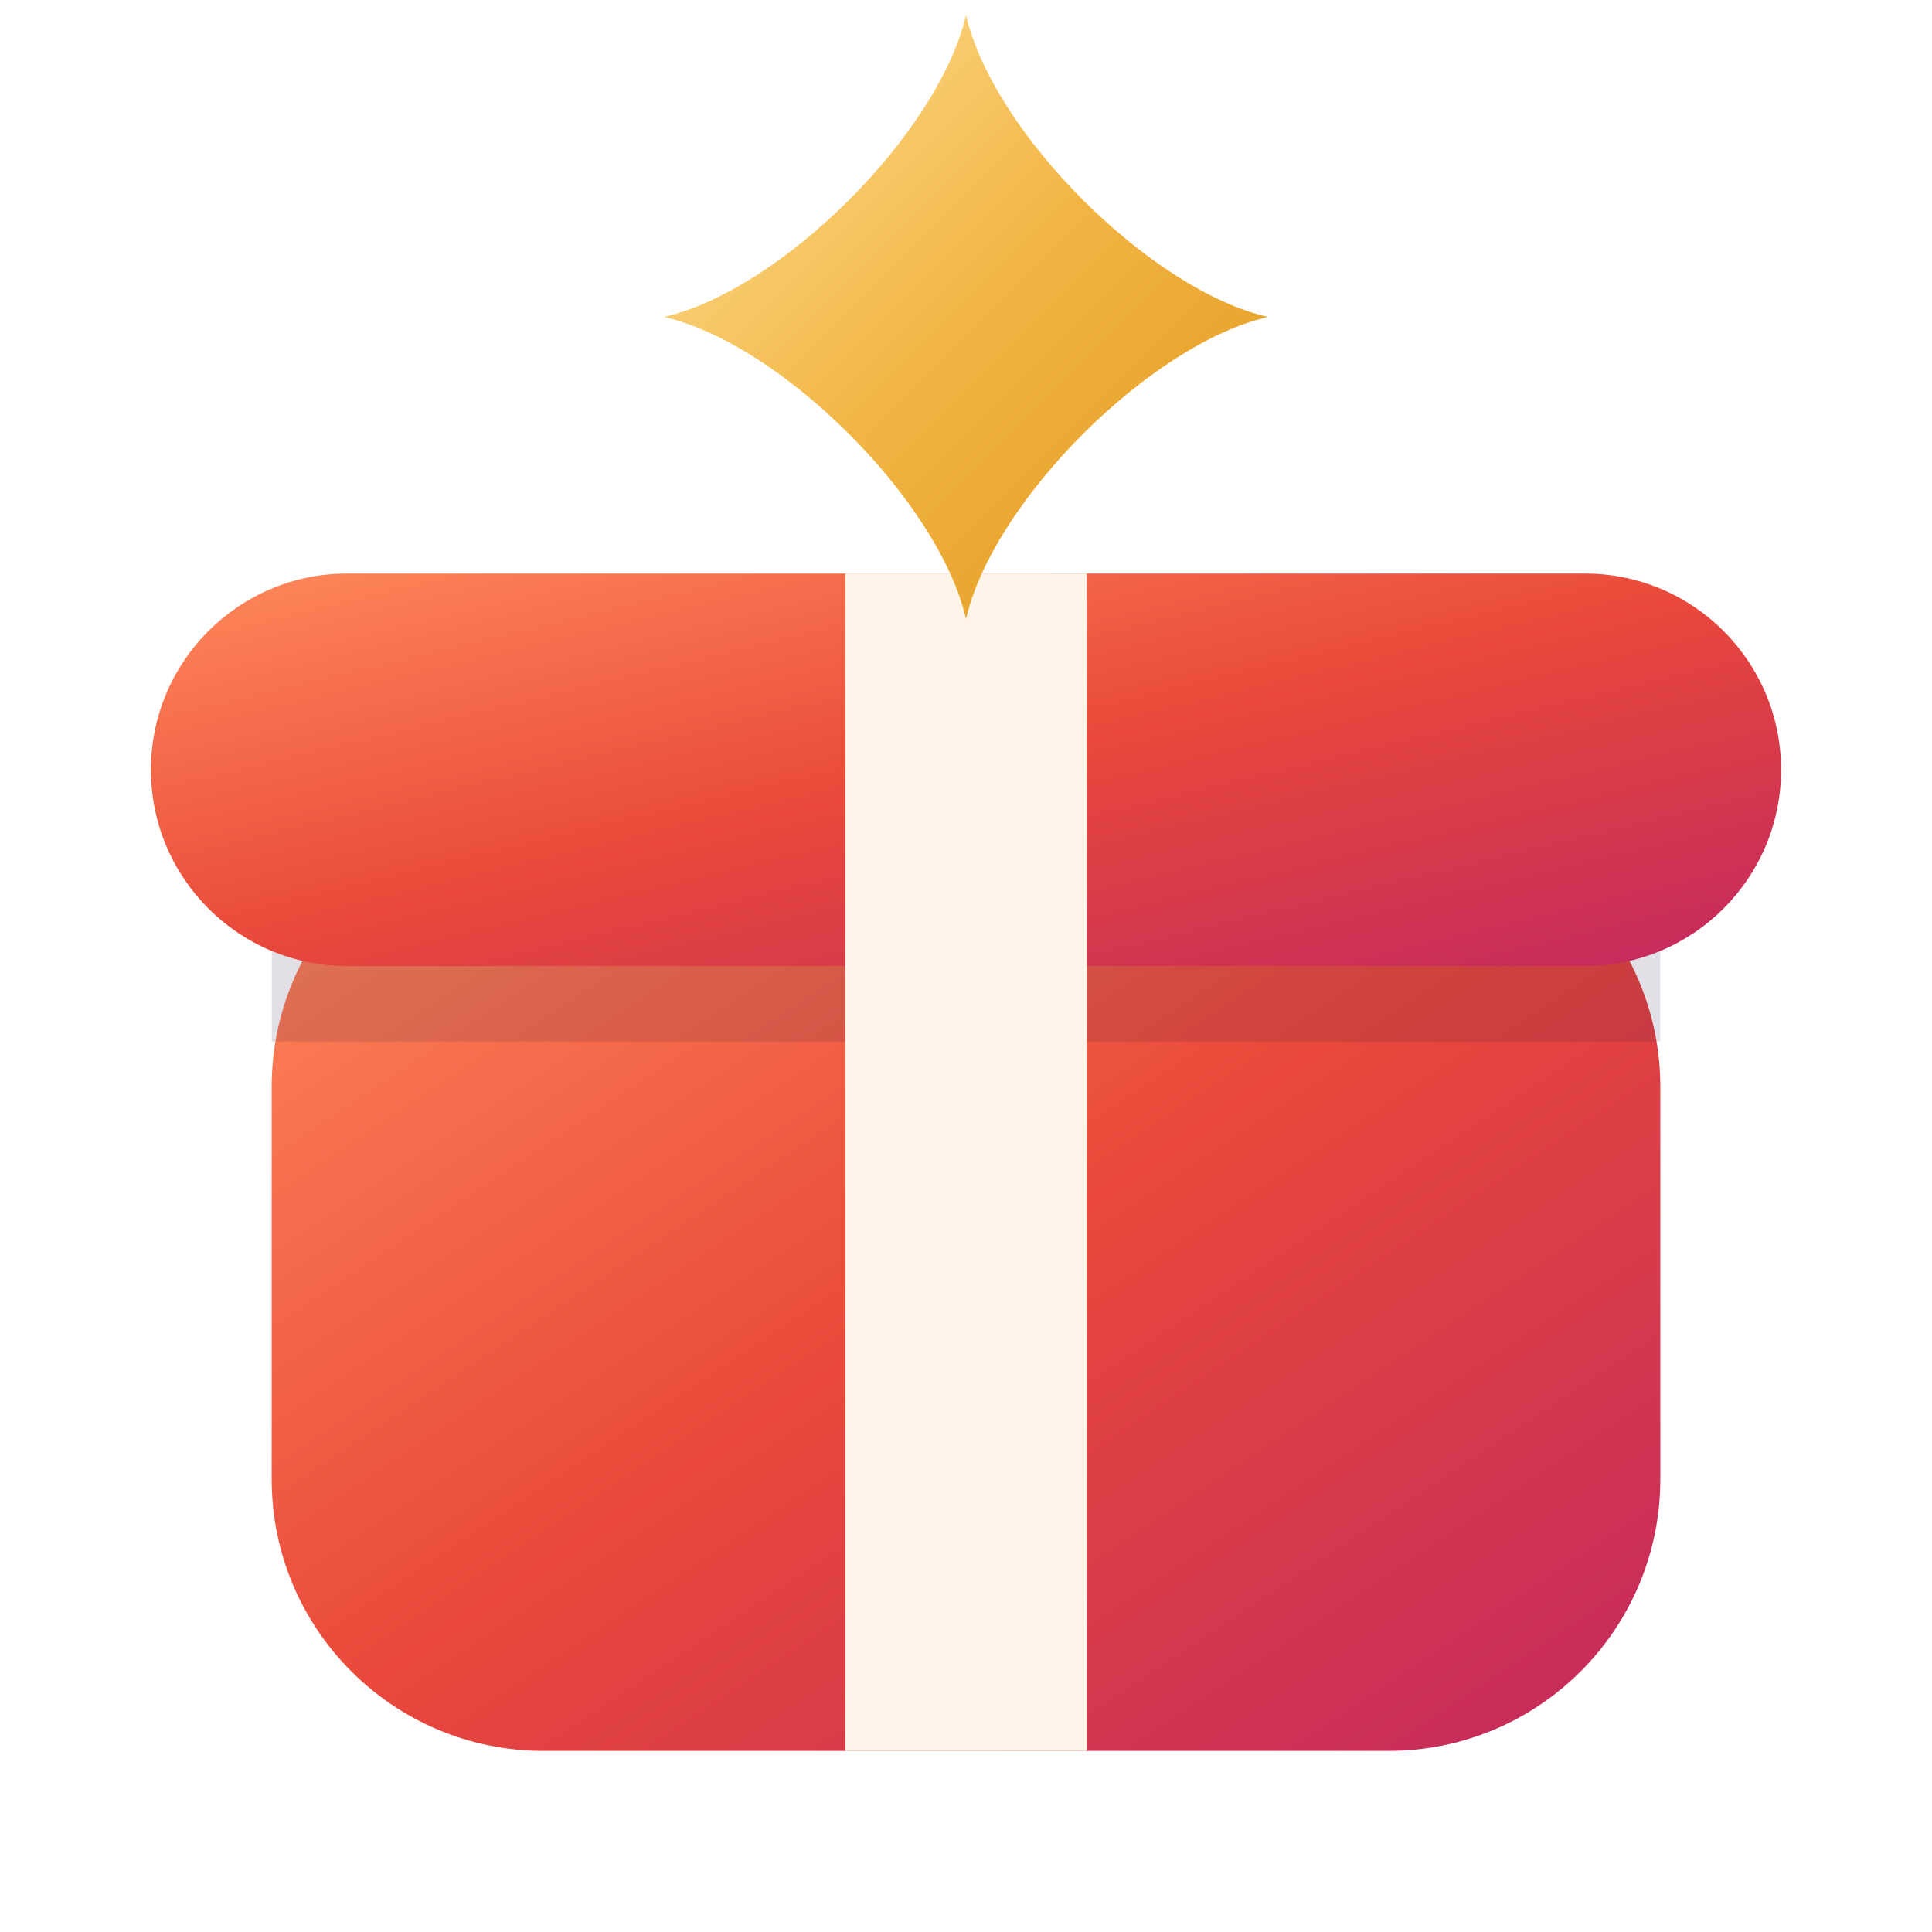
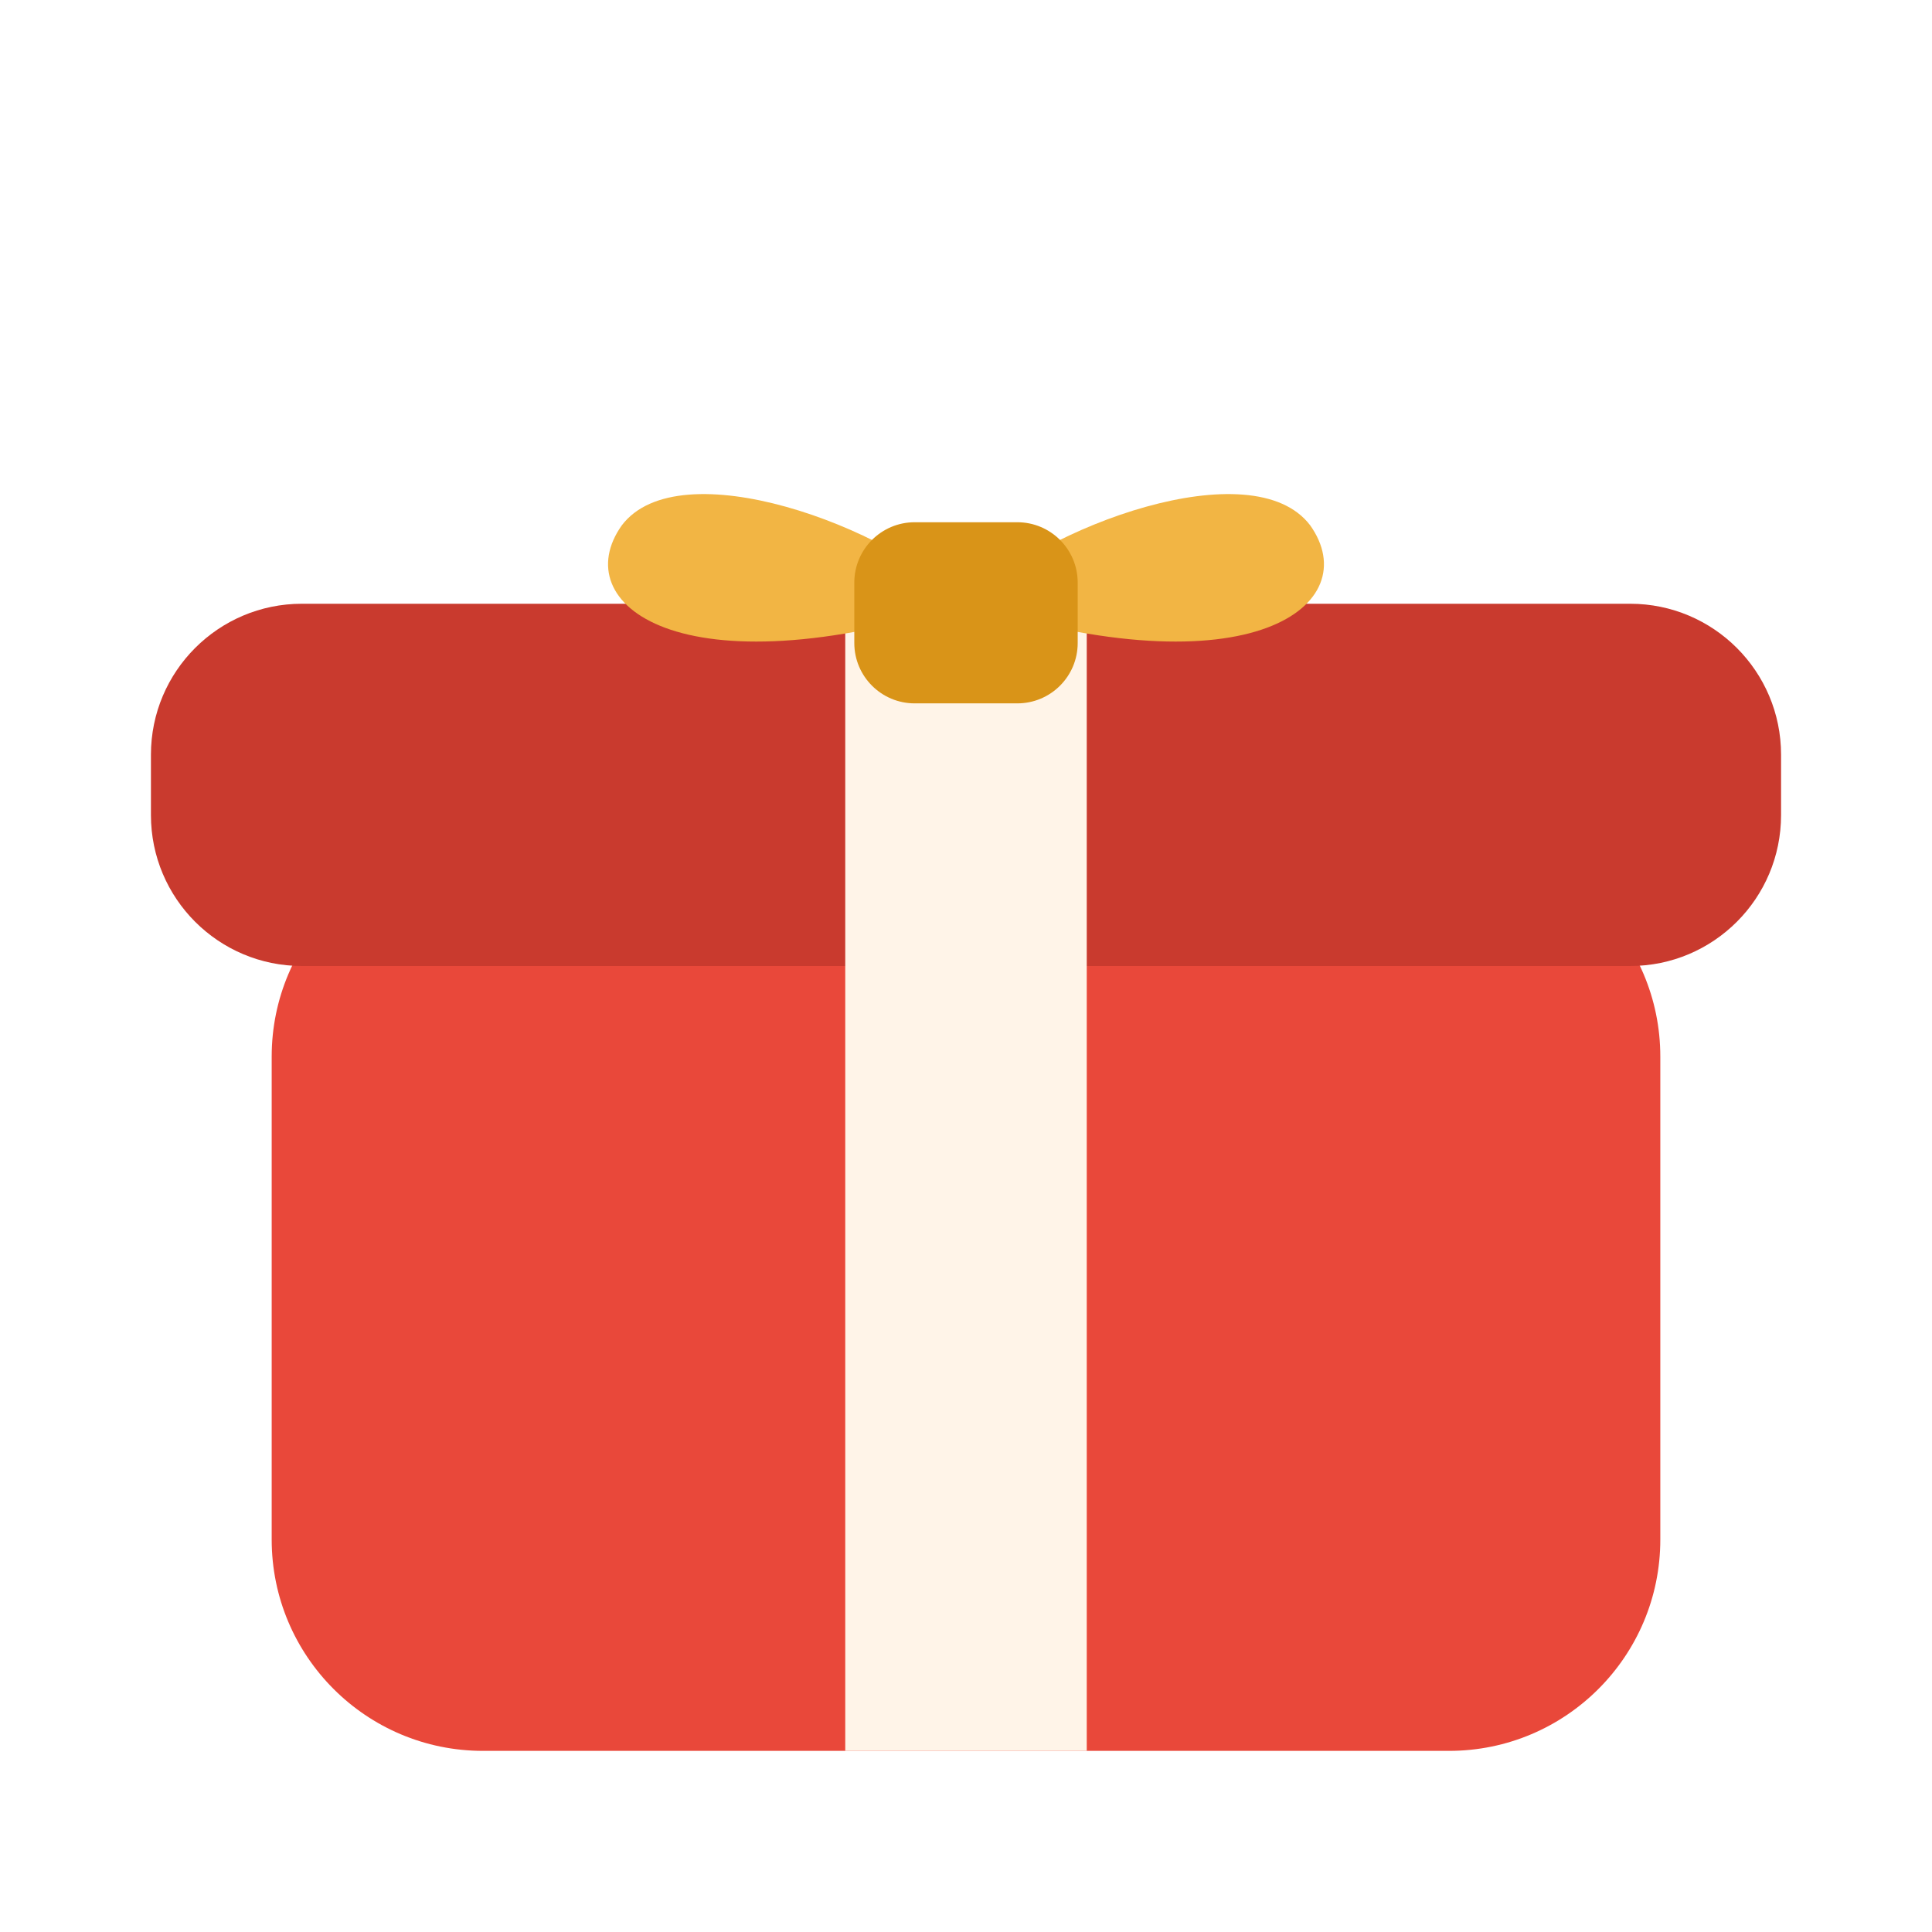
<svg xmlns="http://www.w3.org/2000/svg" viewBox="0 0 64 64">
-   <defs>
-     <linearGradient id="r" x1="0" y1="0" x2="1" y2="1">
-       <stop offset="0" stop-color="#FF8A5B" />
-       <stop offset=".5" stop-color="#E9483A" />
-       <stop offset="1" stop-color="#C2285F" />
-     </linearGradient>
-     <linearGradient id="g" x1="0" y1="0" x2="1" y2="1">
-       <stop offset="0" stop-color="#FFE29A" />
-       <stop offset=".5" stop-color="#F2B544" />
-       <stop offset="1" stop-color="#E0951C" />
-     </linearGradient>
-   </defs>
-   <rect x="9" y="27" width="46" height="31" rx="9" fill="url(#r)" />
-   <rect x="9" y="31" width="46" height="3.5" fill="#2B1846" opacity=".14" />
-   <rect x="5" y="19" width="54" height="13" rx="6.5" fill="url(#r)" />
-   <rect x="28" y="19" width="8" height="39" fill="#FFF4E8" />
-   <path d="M32 0.5C32.9 4.4 38.1 9.6 42 10.5C38.1 11.4 32.9 16.6 32 20.5C31.1 16.6 25.9 11.4 22 10.5C25.9 9.6 31.1 4.4 32 0.5Z" fill="url(#g)" />
+   <rect x="9" y="28" width="46" height="30" rx="7" fill="#E9483A" />
+   <rect x="5" y="20" width="54" height="12" rx="5" fill="#C93A2E" />
+   <rect x="28" y="20" width="8" height="38" fill="#FFF4E8" />
+   <path d="M32 20c-2.6-2.6-9.5-5.1-11.4-2.6-1.85 2.6 1.9 5.6 11.4 2.6Z" fill="#F2B544" />
+   <path d="M32 20c2.6-2.6 9.5-5.1 11.4-2.6 1.85 2.6-1.9 5.6-11.4 2.6Z" fill="#F2B544" />
+   <rect x="28.3" y="17.3" width="7.4" height="6" rx="2" fill="#D99418" />
</svg>
